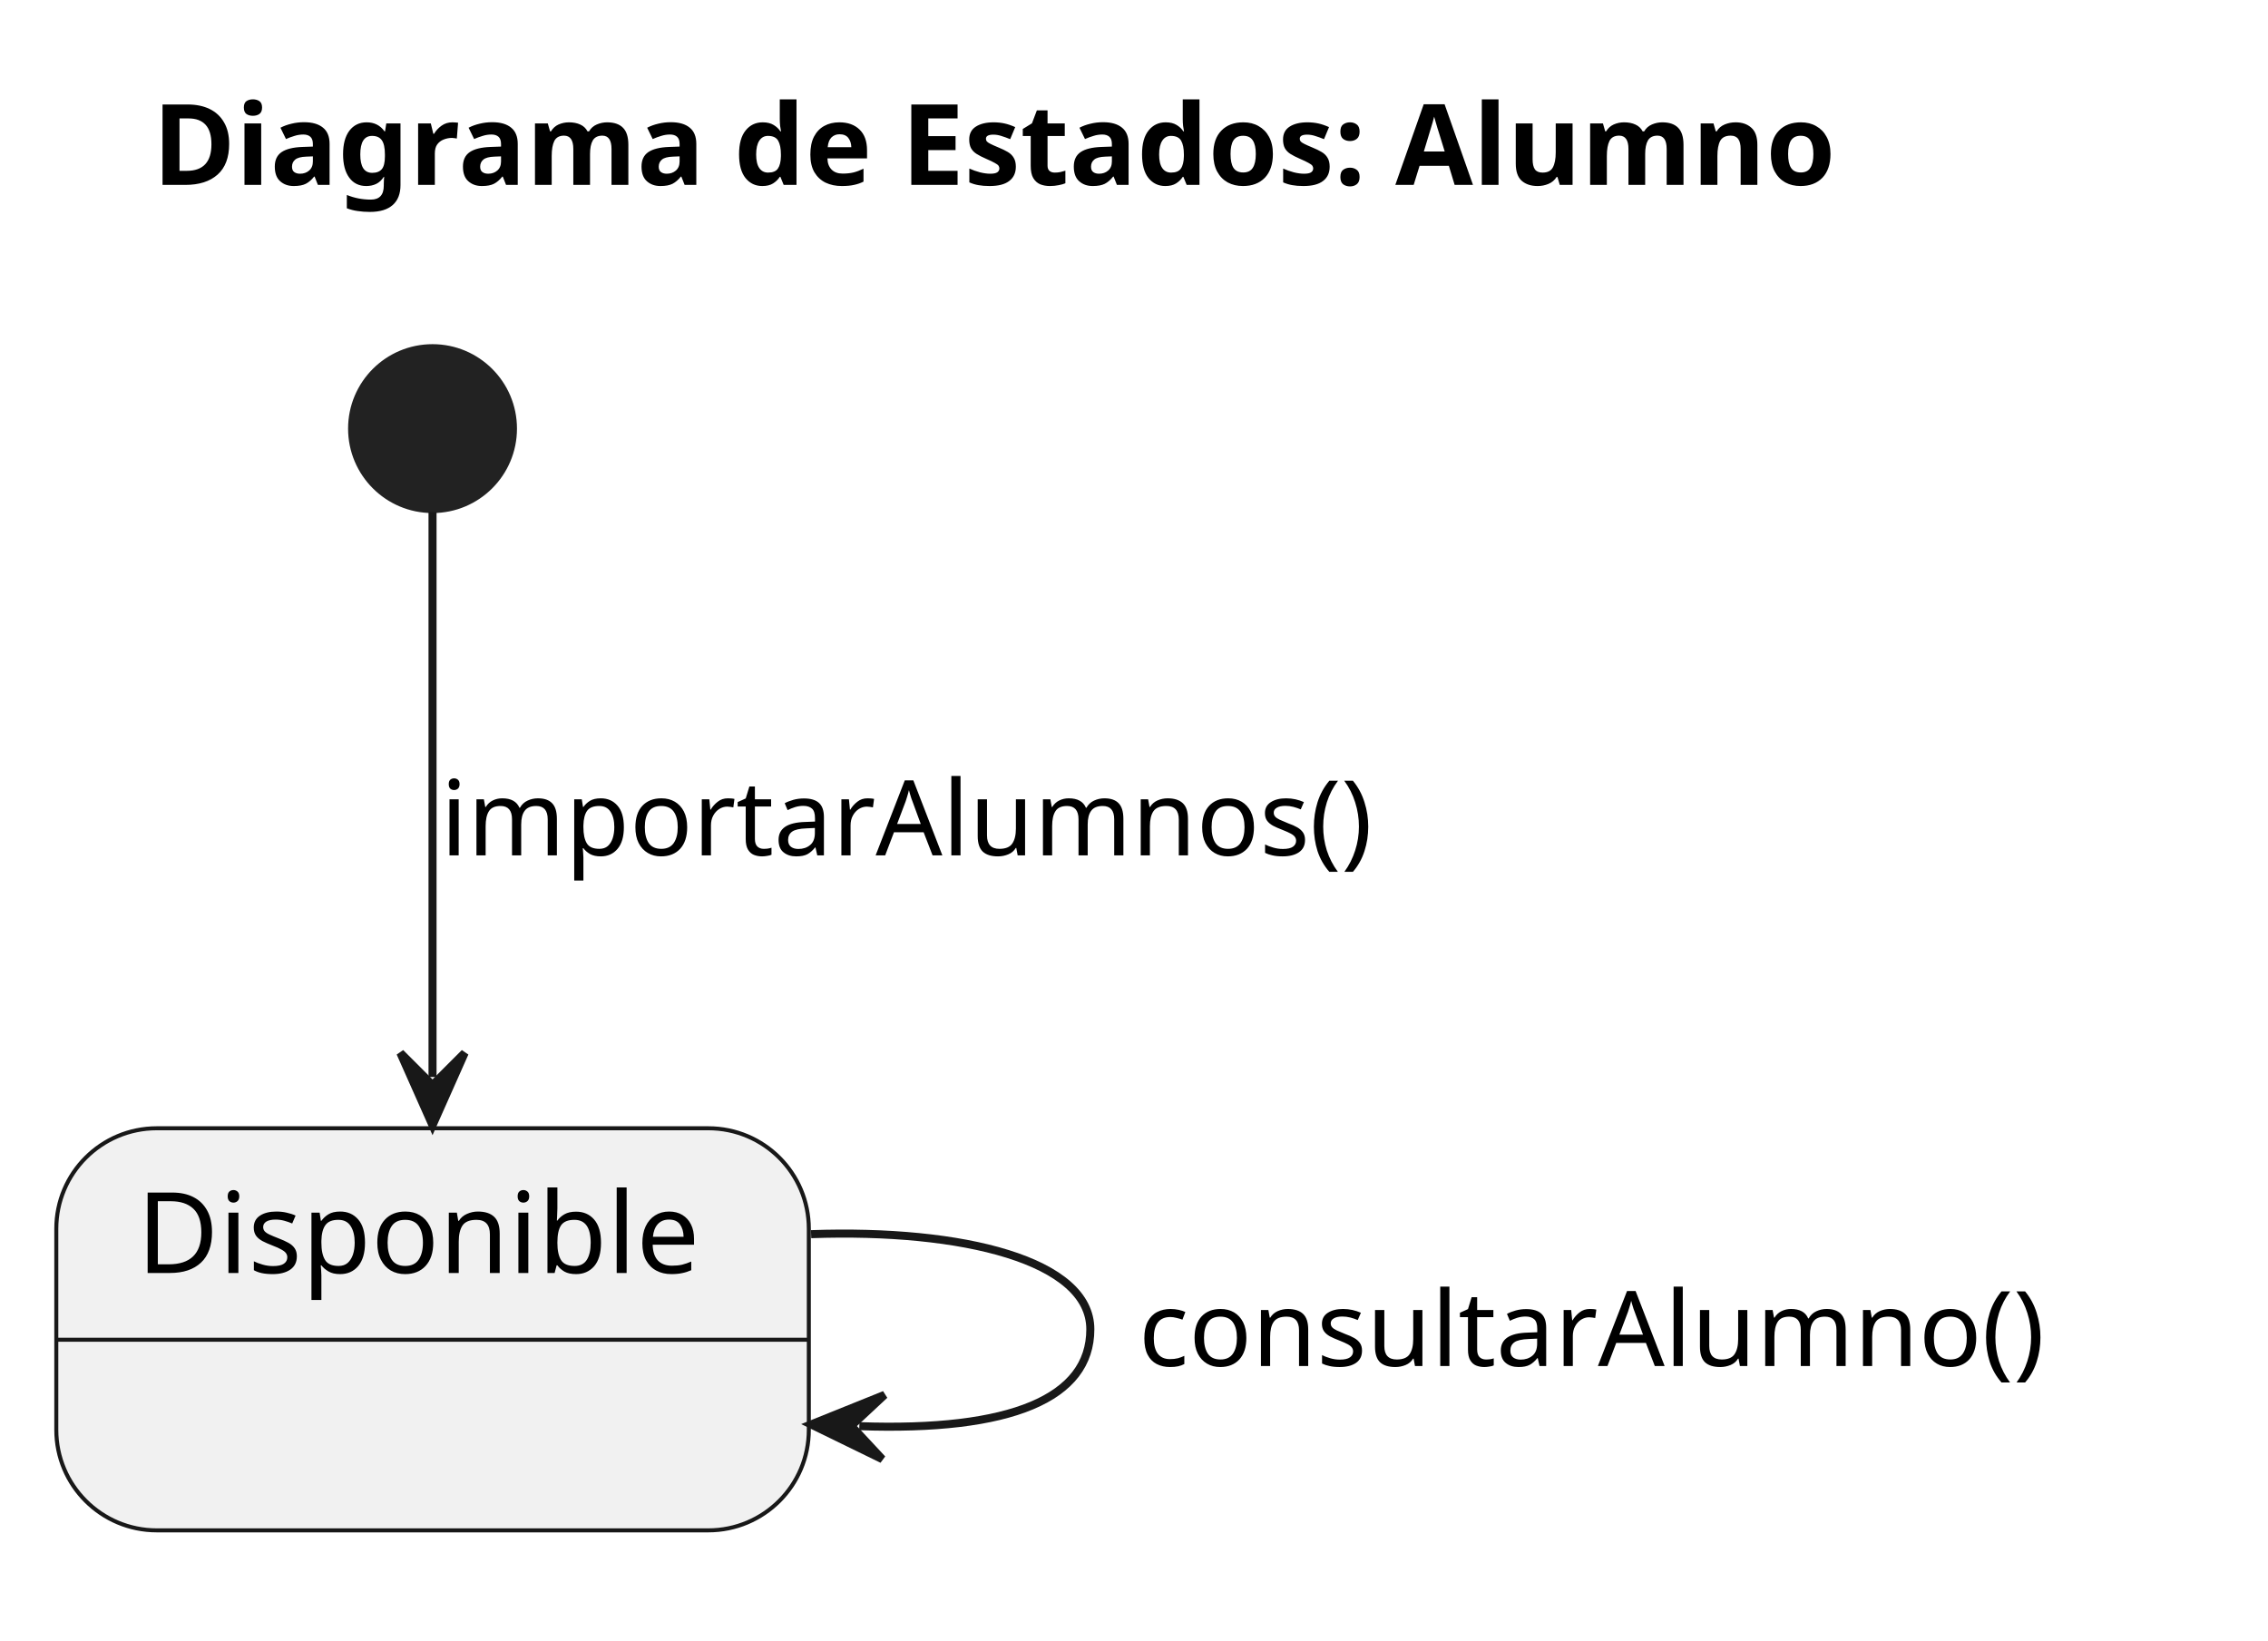
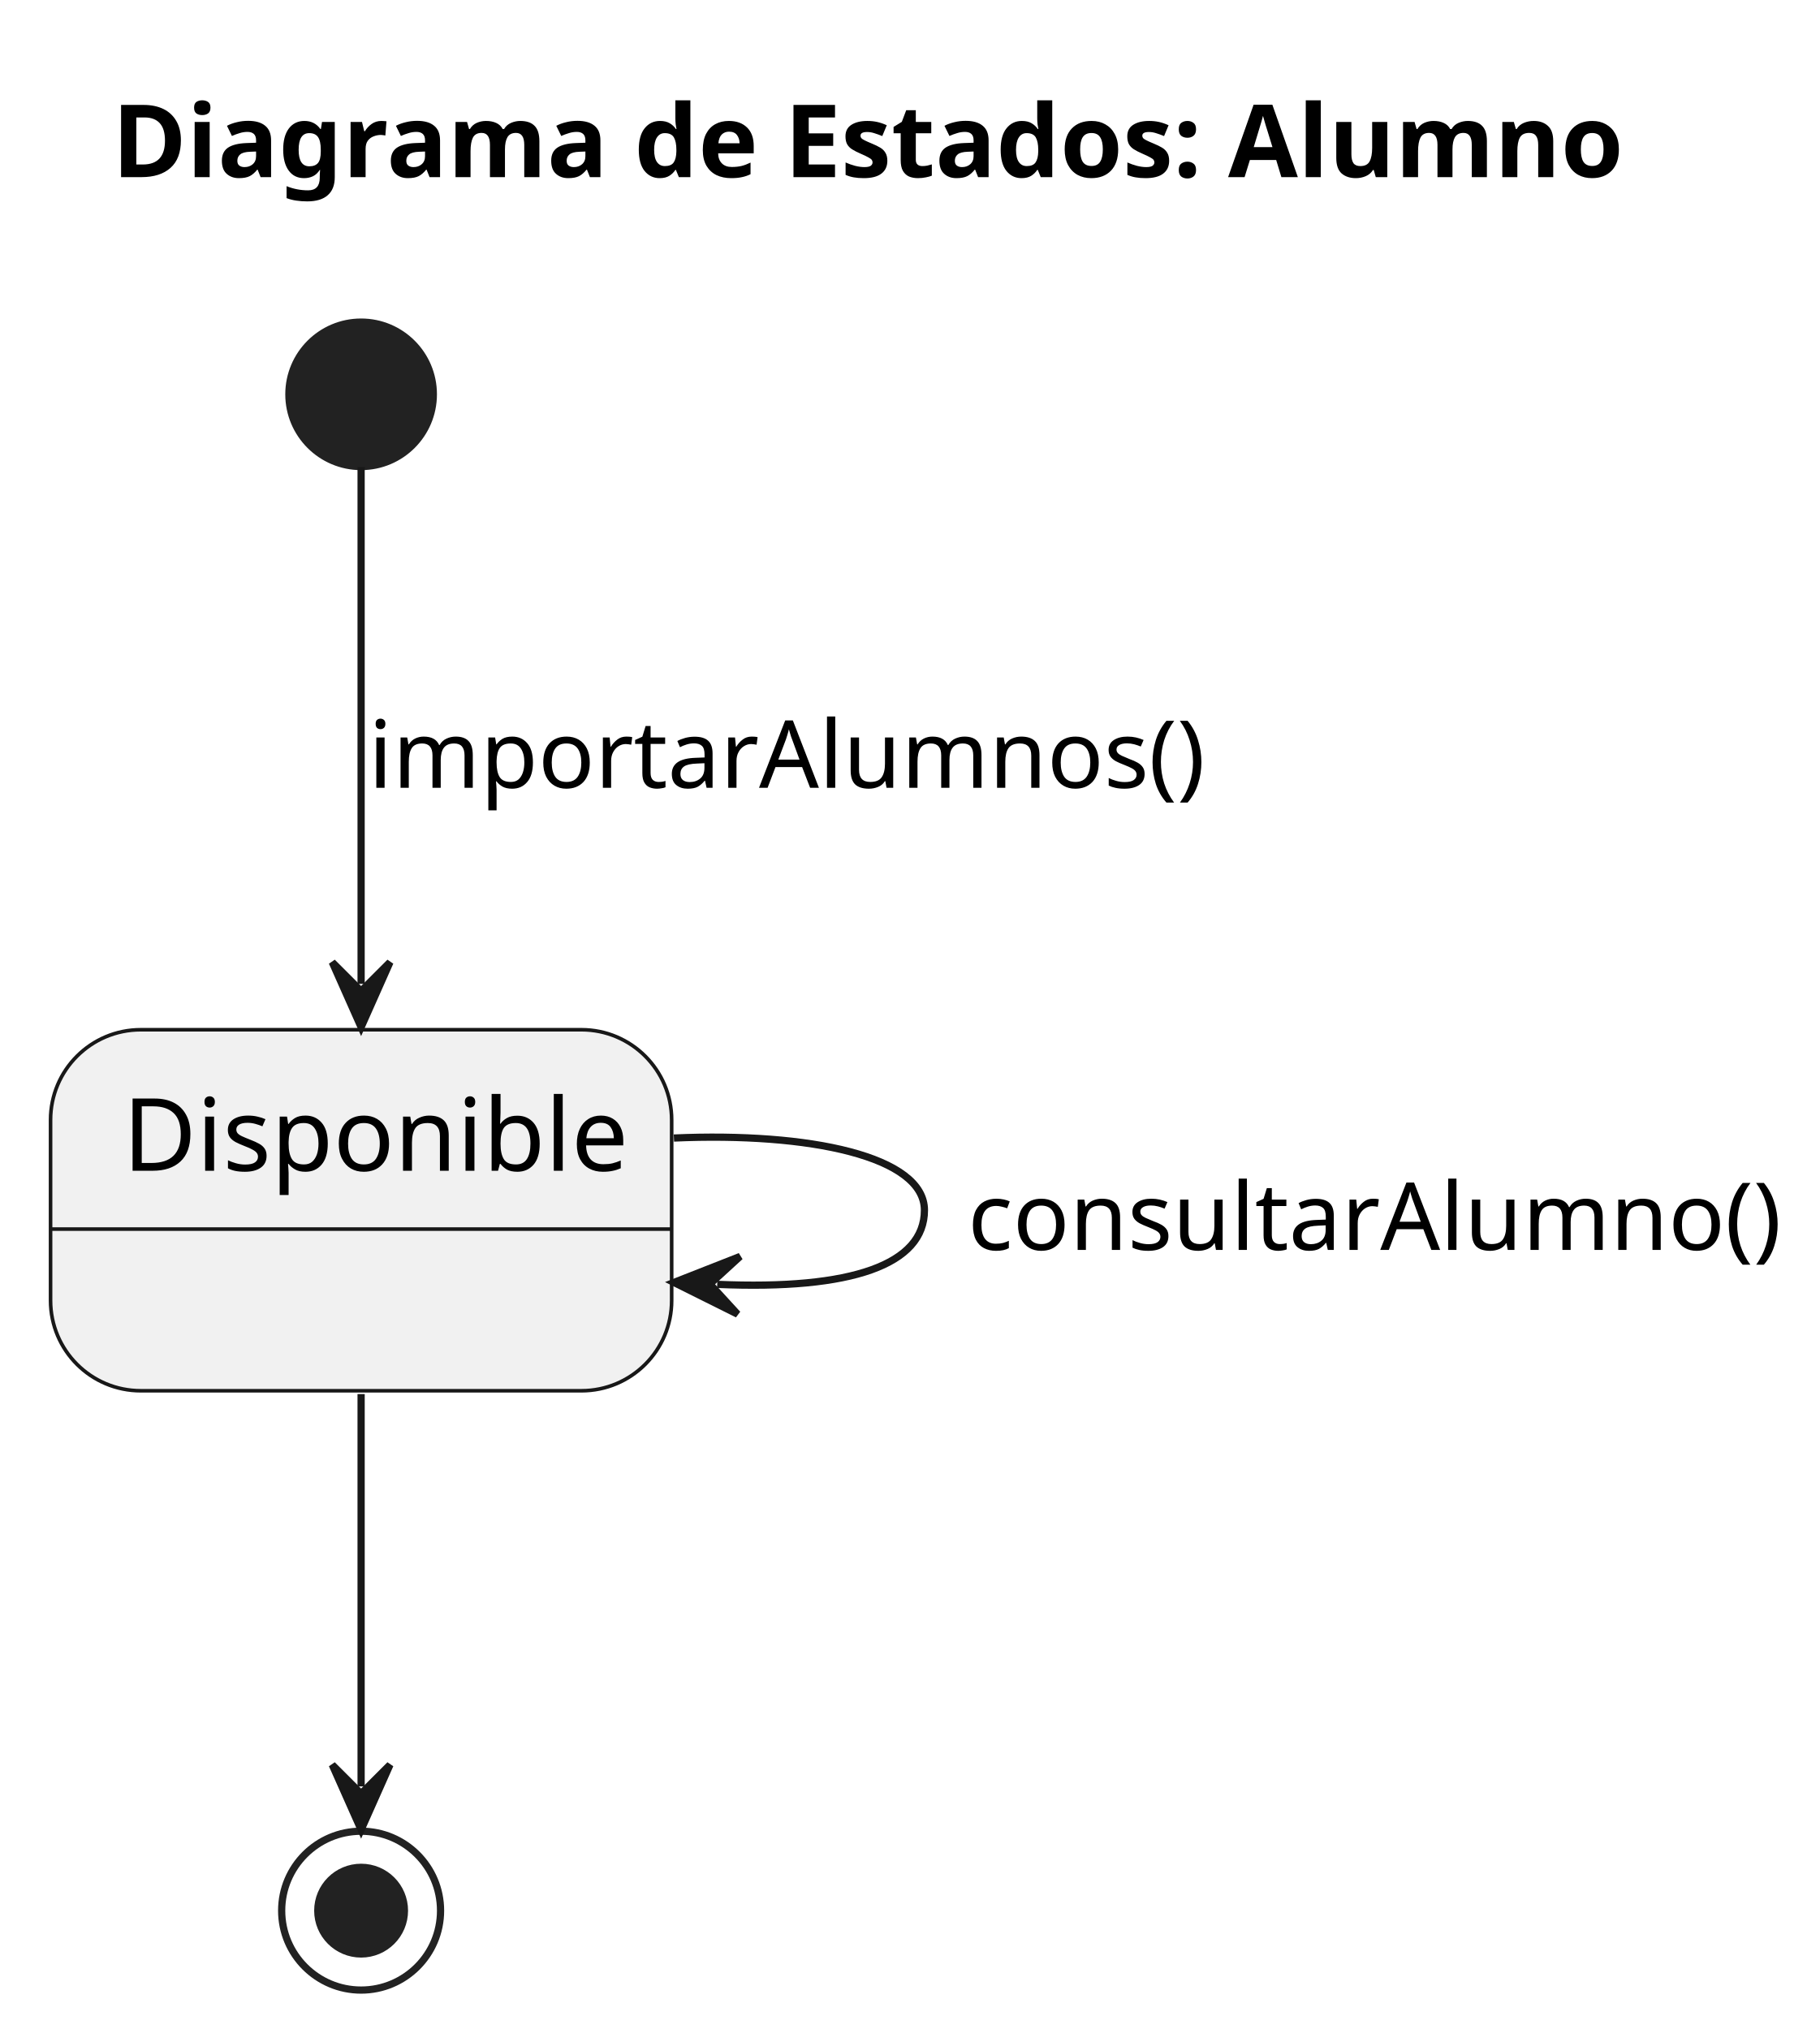
- <svg xmlns="http://www.w3.org/2000/svg" contentStyleType="text/css" data-diagram-type="STATE" height="204px" preserveAspectRatio="none" style="width:282px;height:204px;background:#FFFFFF;" version="1.1" viewBox="0 0 282 204" width="282px" zoomAndPan="magnify">
+ <svg xmlns="http://www.w3.org/2000/svg" contentStyleType="text/css" height="281px" preserveAspectRatio="none" style="width:252px;height:281px;background:#FFFFFF;" version="1.1" viewBox="0 0 252 281" width="252px" zoomAndPan="magnify">
  <defs />
  <g>
-     <g class="title" data-source-line="2">
-       <text fill="#000000" font-family="sans-serif" font-size="14" font-weight="700" lengthAdjust="spacing" textLength="237.795" x="18.946" y="22.995">Diagrama de Estados: Alumno</text>
+     <text fill="#000000" font-family="sans-serif" font-size="14" font-weight="bold" lengthAdjust="spacing" textLength="207" x="15.5" y="24.533">Diagrama de Estados: Alumno</text>
+     <ellipse cx="50" cy="54.609" fill="#222222" rx="10" ry="10" style="stroke:#222222;stroke-width:1.0;" />
+     <g id="Disponible">
+       <rect fill="#F1F1F1" height="50" rx="12.5" ry="12.5" style="stroke:#181818;stroke-width:0.5;" width="86" x="7" y="142.609" />
+       <line style="stroke:#181818;stroke-width:0.5;" x1="7" x2="93" y1="170.219" y2="170.219" />
+       <text fill="#000000" font-family="sans-serif" font-size="14" lengthAdjust="spacing" textLength="66" x="17" y="162.143">Disponible</text>
    </g>
-     <g class="start_entity" data-qualified-name=".start." data-source-line="4" id="ent0002">
-       <ellipse cx="53.78" cy="53.297" fill="#222222" rx="10" ry="10" style="stroke:#222222;stroke-width:1;" />
+     <ellipse cx="50" cy="264.609" fill="none" rx="11" ry="11" style="stroke:#222222;stroke-width:1.0;" />
+     <ellipse cx="50" cy="264.609" fill="#222222" rx="6" ry="6" style="stroke:#222222;stroke-width:1.0;" />
+     <g id="link_*start*_Disponible">
+       <path d="M50,64.689 C50,81.469 50,111.829 50,136.259 " fill="none" id="*start*-to-Disponible" style="stroke:#181818;stroke-width:1.0;" />
+       <polygon fill="#181818" points="50,142.259,54,133.259,50,137.259,46,133.259,50,142.259" style="stroke:#181818;stroke-width:1.0;" />
+       <text fill="#000000" font-family="sans-serif" font-size="13" lengthAdjust="spacing" textLength="106" x="51" y="109.105">importarAlumnos()</text>
    </g>
-     <g class="entity" data-qualified-name="Disponible" id="ent0003">
-       <rect fill="#F1F1F1" height="50" rx="12.5" ry="12.5" style="stroke:#181818;stroke-width:0.5;" width="93.568" x="7" y="140.297" />
-       <line style="stroke:#181818;stroke-width:0.5;" x1="7" x2="100.568" y1="166.594" y2="166.594" />
-       <text fill="#000000" font-family="sans-serif" font-size="14" lengthAdjust="spacing" textLength="73.568" x="17" y="158.292">Disponible</text>
+     <g id="link_Disponible_Disponible">
+       <path d="M93.31,157.609 C112,156.789 128,160.119 128,167.609 C128,175.099 117.994,178.692 99.304,177.872 " fill="none" id="Disponible-to-Disponible" style="stroke:#181818;stroke-width:1.0;" />
+       <polygon fill="#181818" points="93.31,177.609,102.126,182,98.305,177.828,102.477,174.008,93.31,177.609" style="stroke:#181818;stroke-width:1.0;" />
+       <text fill="#000000" font-family="sans-serif" font-size="13" lengthAdjust="spacing" textLength="105" x="134" y="173.105">consultarAlumno()</text>
    </g>
-     <g class="link" data-entity-1="ent0002" data-entity-2="ent0003" data-link-type="dependency" data-source-line="4" id="lnk4">
-       <path d="M53.78,63.677 C53.78,80.407 53.78,109.887 53.78,133.927" fill="none" id="*start*-to-Disponible" style="stroke:#181818;stroke-width:1;" />
-       <polygon fill="#181818" points="53.78,139.927,57.78,130.927,53.78,134.927,49.78,130.927,53.78,139.927" style="stroke:#181818;stroke-width:1;" />
-       <text fill="#000000" font-family="sans-serif" font-size="13" lengthAdjust="spacing" textLength="122.751" x="54.78" y="106.364">importarAlumnos()</text>
-     </g>
-     <g class="link" data-entity-1="ent0003" data-entity-2="ent0003" data-link-type="dependency" data-source-line="6" id="lnk5">
-       <path d="M100.85,153.467 C119.72,152.797 135.57,156.737 135.57,165.297 C135.57,173.857 125.716,178.01 106.846,177.34" fill="none" id="Disponible-to-Disponible" style="stroke:#181818;stroke-width:1;" />
-       <polygon fill="#181818" points="100.85,177.127,109.702,181.444,105.847,177.304,109.986,173.449,100.85,177.127" style="stroke:#181818;stroke-width:1;" />
-       <text fill="#000000" font-family="sans-serif" font-size="13" lengthAdjust="spacing" textLength="120.117" x="141.57" y="169.864">consultarAlumno()</text>
+     <g id="link_Disponible_*end*">
+       <path d="M50,193.069 C50,212.649 50,233.099 50,247.409 " fill="none" id="Disponible-to-*end*" style="stroke:#181818;stroke-width:1.0;" />
+       <polygon fill="#181818" points="50,253.409,54,244.409,50,248.409,46,244.409,50,253.409" style="stroke:#181818;stroke-width:1.0;" />
    </g>
  </g>
</svg>
